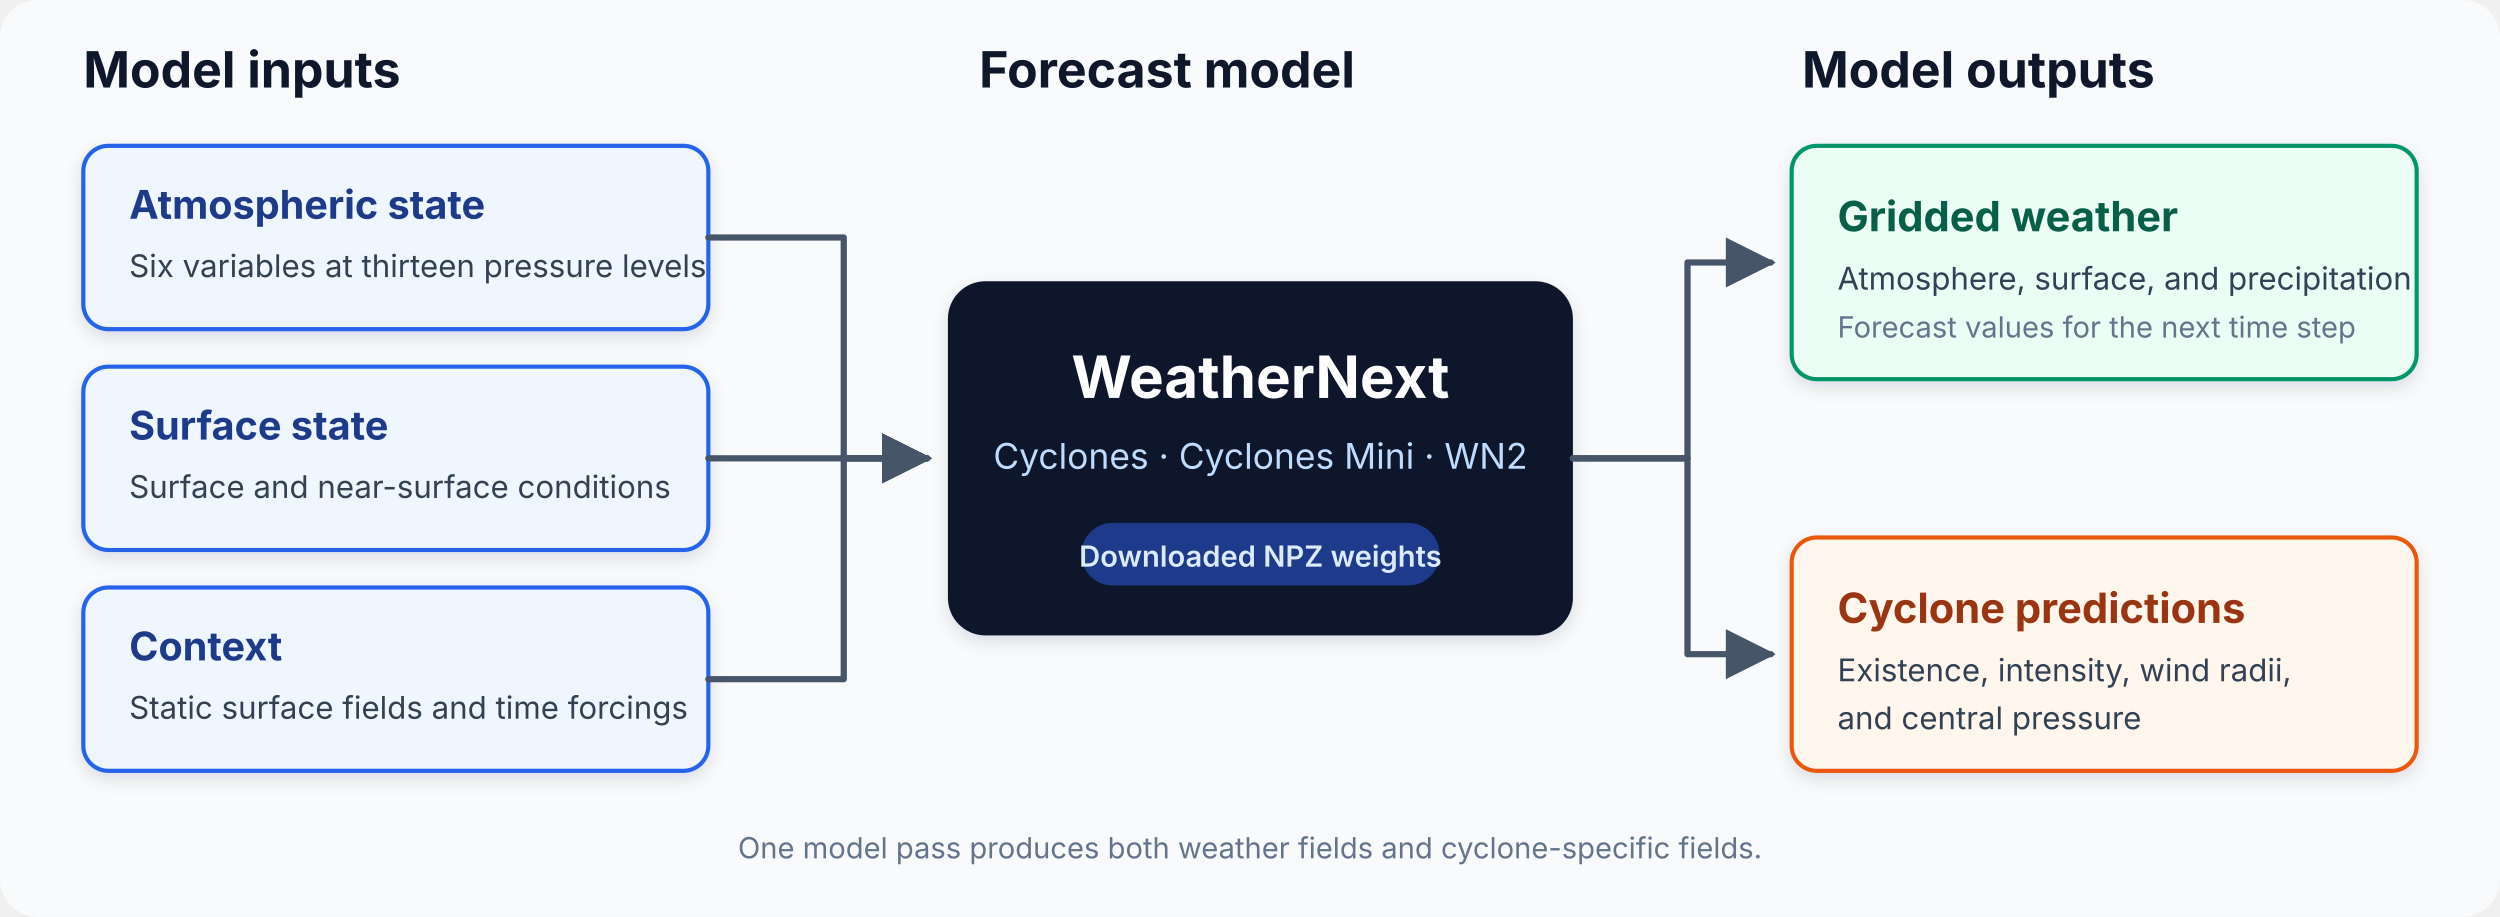
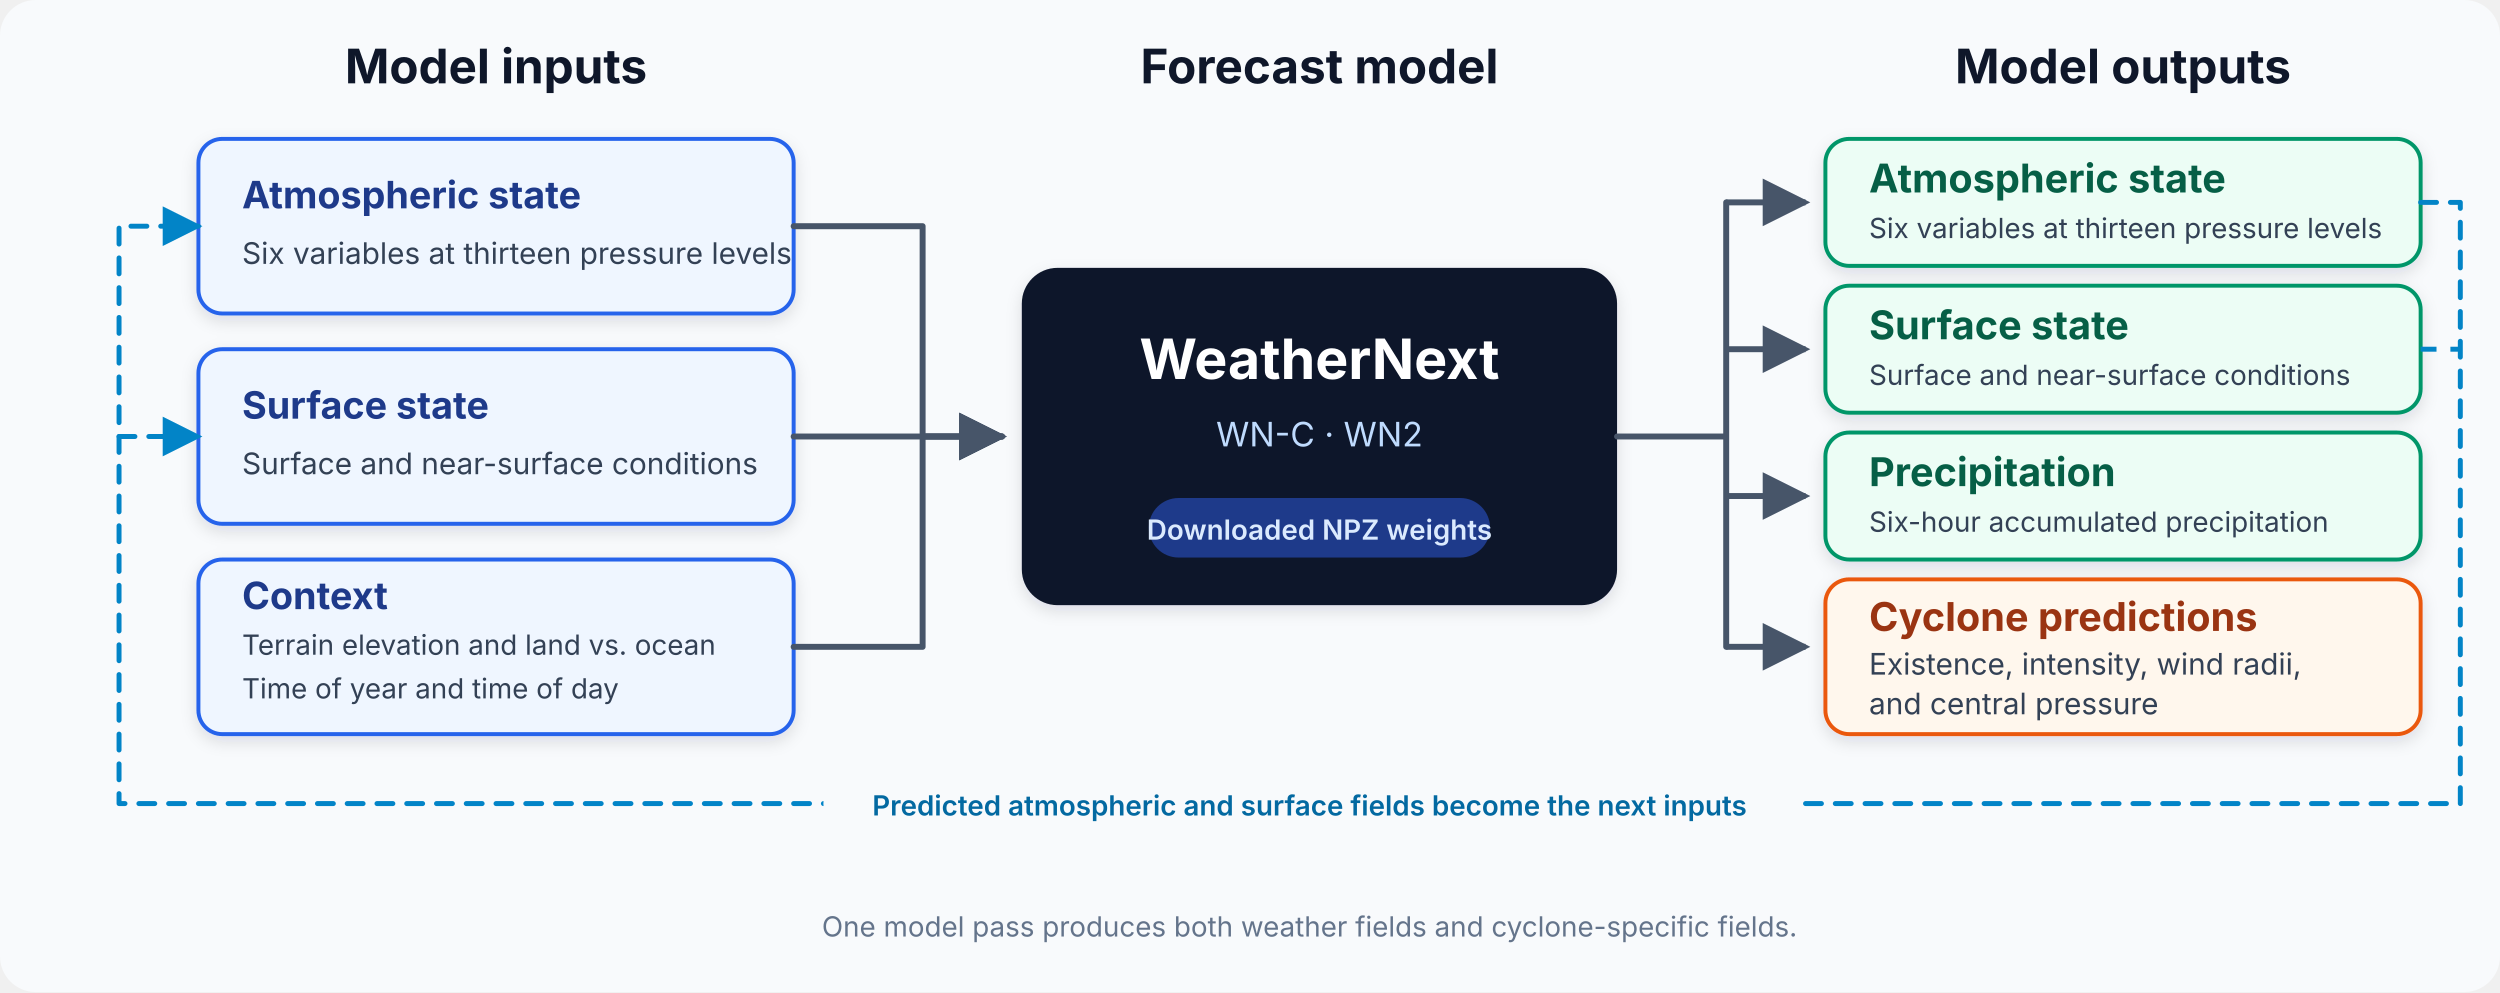
- <svg xmlns="http://www.w3.org/2000/svg" width="1200" height="440" viewBox="0 0 1200 440" role="img" aria-labelledby="title description">
+ <svg xmlns="http://www.w3.org/2000/svg" width="1260" height="500" viewBox="-60 0 1260 500" role="img" aria-labelledby="title description">
  <defs>
    <marker id="arrow" viewBox="0 0 10 10" refX="9" refY="5" markerWidth="8" markerHeight="8" orient="auto-start-reverse">
      <path d="M 0 0 L 10 5 L 0 10 z" fill="#475569" />
+     </marker>
+     <marker id="feedback-arrow" viewBox="0 0 10 10" refX="9" refY="5" markerWidth="8" markerHeight="8" orient="auto-start-reverse">
+       <path d="M 0 0 L 10 5 L 0 10 z" fill="#0284c7" />
    </marker>
    <filter id="shadow" x="-20%" y="-20%" width="140%" height="140%">
      <feDropShadow dx="0" dy="3" stdDeviation="4" flood-color="#0f172a" flood-opacity="0.12" />
    </filter>
  </defs>
-   <rect width="1200" height="440" rx="18" fill="#f8fafc" />
-   <text x="40" y="42" fill="#0f172a" font-family="Inter, Arial, sans-serif" font-size="24" font-weight="700">Model inputs</text>
-   <text x="470" y="42" fill="#0f172a" font-family="Inter, Arial, sans-serif" font-size="24" font-weight="700">Forecast model</text>
-   <text x="865" y="42" fill="#0f172a" font-family="Inter, Arial, sans-serif" font-size="24" font-weight="700">Model outputs</text>
+   <rect x="-60" width="1260" height="500" rx="18" fill="#f8fafc" />
+   <text x="190" y="42" text-anchor="middle" fill="#0f172a" font-family="Inter, Arial, sans-serif" font-size="24" font-weight="700">Model inputs</text>
+   <text x="605" y="42" text-anchor="middle" fill="#0f172a" font-family="Inter, Arial, sans-serif" font-size="24" font-weight="700">Forecast model</text>
+   <text x="1010" y="42" text-anchor="middle" fill="#0f172a" font-family="Inter, Arial, sans-serif" font-size="24" font-weight="700">Model outputs</text>
  <g filter="url(#shadow)">
    <rect x="40" y="70" width="300" height="88" rx="12" fill="#eff6ff" stroke="#2563eb" stroke-width="2" />
    <rect x="40" y="176" width="300" height="88" rx="12" fill="#eff6ff" stroke="#2563eb" stroke-width="2" />
    <rect x="40" y="282" width="300" height="88" rx="12" fill="#eff6ff" stroke="#2563eb" stroke-width="2" />
  </g>
  <text x="62" y="105" fill="#1e3a8a" font-family="Inter, Arial, sans-serif" font-size="19" font-weight="700">Atmospheric state</text>
  <text x="62" y="133" fill="#334155" font-family="Inter, Arial, sans-serif" font-size="15">Six variables at thirteen pressure levels</text>
  <text x="62" y="211" fill="#1e3a8a" font-family="Inter, Arial, sans-serif" font-size="19" font-weight="700">Surface state</text>
  <text x="62" y="239" fill="#334155" font-family="Inter, Arial, sans-serif" font-size="15">Surface and near-surface conditions</text>
-   <text x="62" y="317" fill="#1e3a8a" font-family="Inter, Arial, sans-serif" font-size="19" font-weight="700">Context</text>
-   <text x="62" y="345" fill="#334155" font-family="Inter, Arial, sans-serif" font-size="15">Static surface fields and time forcings</text>
+   <text x="62" y="307" fill="#1e3a8a" font-family="Inter, Arial, sans-serif" font-size="19" font-weight="700">Context</text>
+   <text x="62" y="330" fill="#334155" font-family="Inter, Arial, sans-serif" font-size="14">Terrain elevation and land vs. ocean</text>
+   <text x="62" y="352" fill="#334155" font-family="Inter, Arial, sans-serif" font-size="14">Time of year and time of day</text>
  <path d="M 340 114 H 405 V 220 H 445" fill="none" stroke="#475569" stroke-width="3" stroke-linecap="round" stroke-linejoin="round" marker-end="url(#arrow)" />
  <path d="M 340 220 H 445" fill="none" stroke="#475569" stroke-width="3" stroke-linecap="round" marker-end="url(#arrow)" />
  <path d="M 340 326 H 405 V 220 H 445" fill="none" stroke="#475569" stroke-width="3" stroke-linecap="round" stroke-linejoin="round" marker-end="url(#arrow)" />
  <g filter="url(#shadow)">
    <rect x="455" y="135" width="300" height="170" rx="18" fill="#0f172a" />
  </g>
  <text x="605" y="191" text-anchor="middle" fill="#ffffff" font-family="Inter, Arial, sans-serif" font-size="28" font-weight="700">WeatherNext</text>
-   <text x="605" y="225" text-anchor="middle" fill="#bfdbfe" font-family="Inter, Arial, sans-serif" font-size="17">Cyclones · Cyclones Mini · WN2</text>
+   <text x="605" y="225" text-anchor="middle" fill="#bfdbfe" font-family="Inter, Arial, sans-serif" font-size="17">WN-C · WN2</text>
  <rect x="519" y="251" width="172" height="30" rx="15" fill="#1e3a8a" />
  <text x="605" y="272" text-anchor="middle" fill="#dbeafe" font-family="Inter, Arial, sans-serif" font-size="14" font-weight="600">Downloaded NPZ weights</text>
-   <path d="M 755 220 H 810 V 126 H 850" fill="none" stroke="#475569" stroke-width="3" stroke-linecap="round" stroke-linejoin="round" marker-end="url(#arrow)" />
-   <path d="M 755 220 H 810 V 314 H 850" fill="none" stroke="#475569" stroke-width="3" stroke-linecap="round" stroke-linejoin="round" marker-end="url(#arrow)" />
+   <path d="M 755 220 H 810 M 810 102 V 326" fill="none" stroke="#475569" stroke-width="3" stroke-linecap="round" />
+   <g fill="none" stroke="#475569" stroke-width="3" marker-end="url(#arrow)">
+     <path d="M 810 102 H 850" />
+     <path d="M 810 176 H 850" />
+     <path d="M 810 250 H 850" />
+     <path d="M 810 326 H 850" />
+   </g>
  <g filter="url(#shadow)">
-     <rect x="860" y="70" width="300" height="112" rx="12" fill="#ecfdf5" stroke="#059669" stroke-width="2" />
-     <rect x="860" y="258" width="300" height="112" rx="12" fill="#fff7ed" stroke="#ea580c" stroke-width="2" />
+     <rect x="860" y="70" width="300" height="64" rx="12" fill="#ecfdf5" stroke="#059669" stroke-width="2" />
+     <rect x="860" y="144" width="300" height="64" rx="12" fill="#ecfdf5" stroke="#059669" stroke-width="2" />
+     <rect x="860" y="218" width="300" height="64" rx="12" fill="#ecfdf5" stroke="#059669" stroke-width="2" />
+     <rect x="860" y="292" width="300" height="78" rx="12" fill="#fff7ed" stroke="#ea580c" stroke-width="2" />
  </g>
-   <text x="882" y="111" fill="#065f46" font-family="Inter, Arial, sans-serif" font-size="20" font-weight="700">Gridded weather</text>
-   <text x="882" y="139" fill="#334155" font-family="Inter, Arial, sans-serif" font-size="15">Atmosphere, surface, and precipitation</text>
-   <text x="882" y="162" fill="#64748b" font-family="Inter, Arial, sans-serif" font-size="14">Forecast values for the next time step</text>
-   <text x="882" y="299" fill="#9a3412" font-family="Inter, Arial, sans-serif" font-size="20" font-weight="700">Cyclone predictions</text>
-   <text x="882" y="327" fill="#334155" font-family="Inter, Arial, sans-serif" font-size="15">Existence, intensity, wind radii,</text>
-   <text x="882" y="350" fill="#334155" font-family="Inter, Arial, sans-serif" font-size="15">and central pressure</text>
-   <text x="600" y="412" text-anchor="middle" fill="#64748b" font-family="Inter, Arial, sans-serif" font-size="14">One model pass produces both weather fields and cyclone-specific fields.</text>
+   <text x="882" y="97" fill="#065f46" font-family="Inter, Arial, sans-serif" font-size="20" font-weight="700">Atmospheric state</text>
+   <text x="882" y="120" fill="#334155" font-family="Inter, Arial, sans-serif" font-size="14">Six variables at thirteen pressure levels</text>
+   <text x="882" y="171" fill="#065f46" font-family="Inter, Arial, sans-serif" font-size="20" font-weight="700">Surface state</text>
+   <text x="882" y="194" fill="#334155" font-family="Inter, Arial, sans-serif" font-size="14">Surface and near-surface conditions</text>
+   <text x="882" y="245" fill="#065f46" font-family="Inter, Arial, sans-serif" font-size="20" font-weight="700">Precipitation</text>
+   <text x="882" y="268" fill="#334155" font-family="Inter, Arial, sans-serif" font-size="14">Six-hour accumulated precipitation</text>
+   <text x="882" y="318" fill="#9a3412" font-family="Inter, Arial, sans-serif" font-size="20" font-weight="700">Cyclone predictions</text>
+   <text x="882" y="340" fill="#334155" font-family="Inter, Arial, sans-serif" font-size="15">Existence, intensity, wind radii,</text>
+   <text x="882" y="360" fill="#334155" font-family="Inter, Arial, sans-serif" font-size="15">and central pressure</text>
+   <path d="M 1160 102 H 1180 V 405 H 0 V 114 H 40" fill="none" stroke="#0284c7" stroke-width="2.5" stroke-dasharray="8 7" stroke-linecap="round" stroke-linejoin="round" marker-end="url(#feedback-arrow)" />
+   <path d="M 1160 176 H 1180" fill="none" stroke="#0284c7" stroke-width="2.5" stroke-dasharray="8 7" />
+   <path d="M 0 220 H 40" fill="none" stroke="#0284c7" stroke-width="2.5" stroke-dasharray="8 7" stroke-linecap="round" marker-end="url(#feedback-arrow)" />
+   <rect x="355" y="390" width="490" height="30" rx="15" fill="#f8fafc" />
+   <text x="600" y="411" text-anchor="middle" fill="#0369a1" font-family="Inter, Arial, sans-serif" font-size="14" font-weight="600">Predicted atmospheric and surface fields become the next inputs</text>
+   <text x="600" y="472" text-anchor="middle" fill="#64748b" font-family="Inter, Arial, sans-serif" font-size="14">One model pass produces both weather fields and cyclone-specific fields.</text>
</svg>
